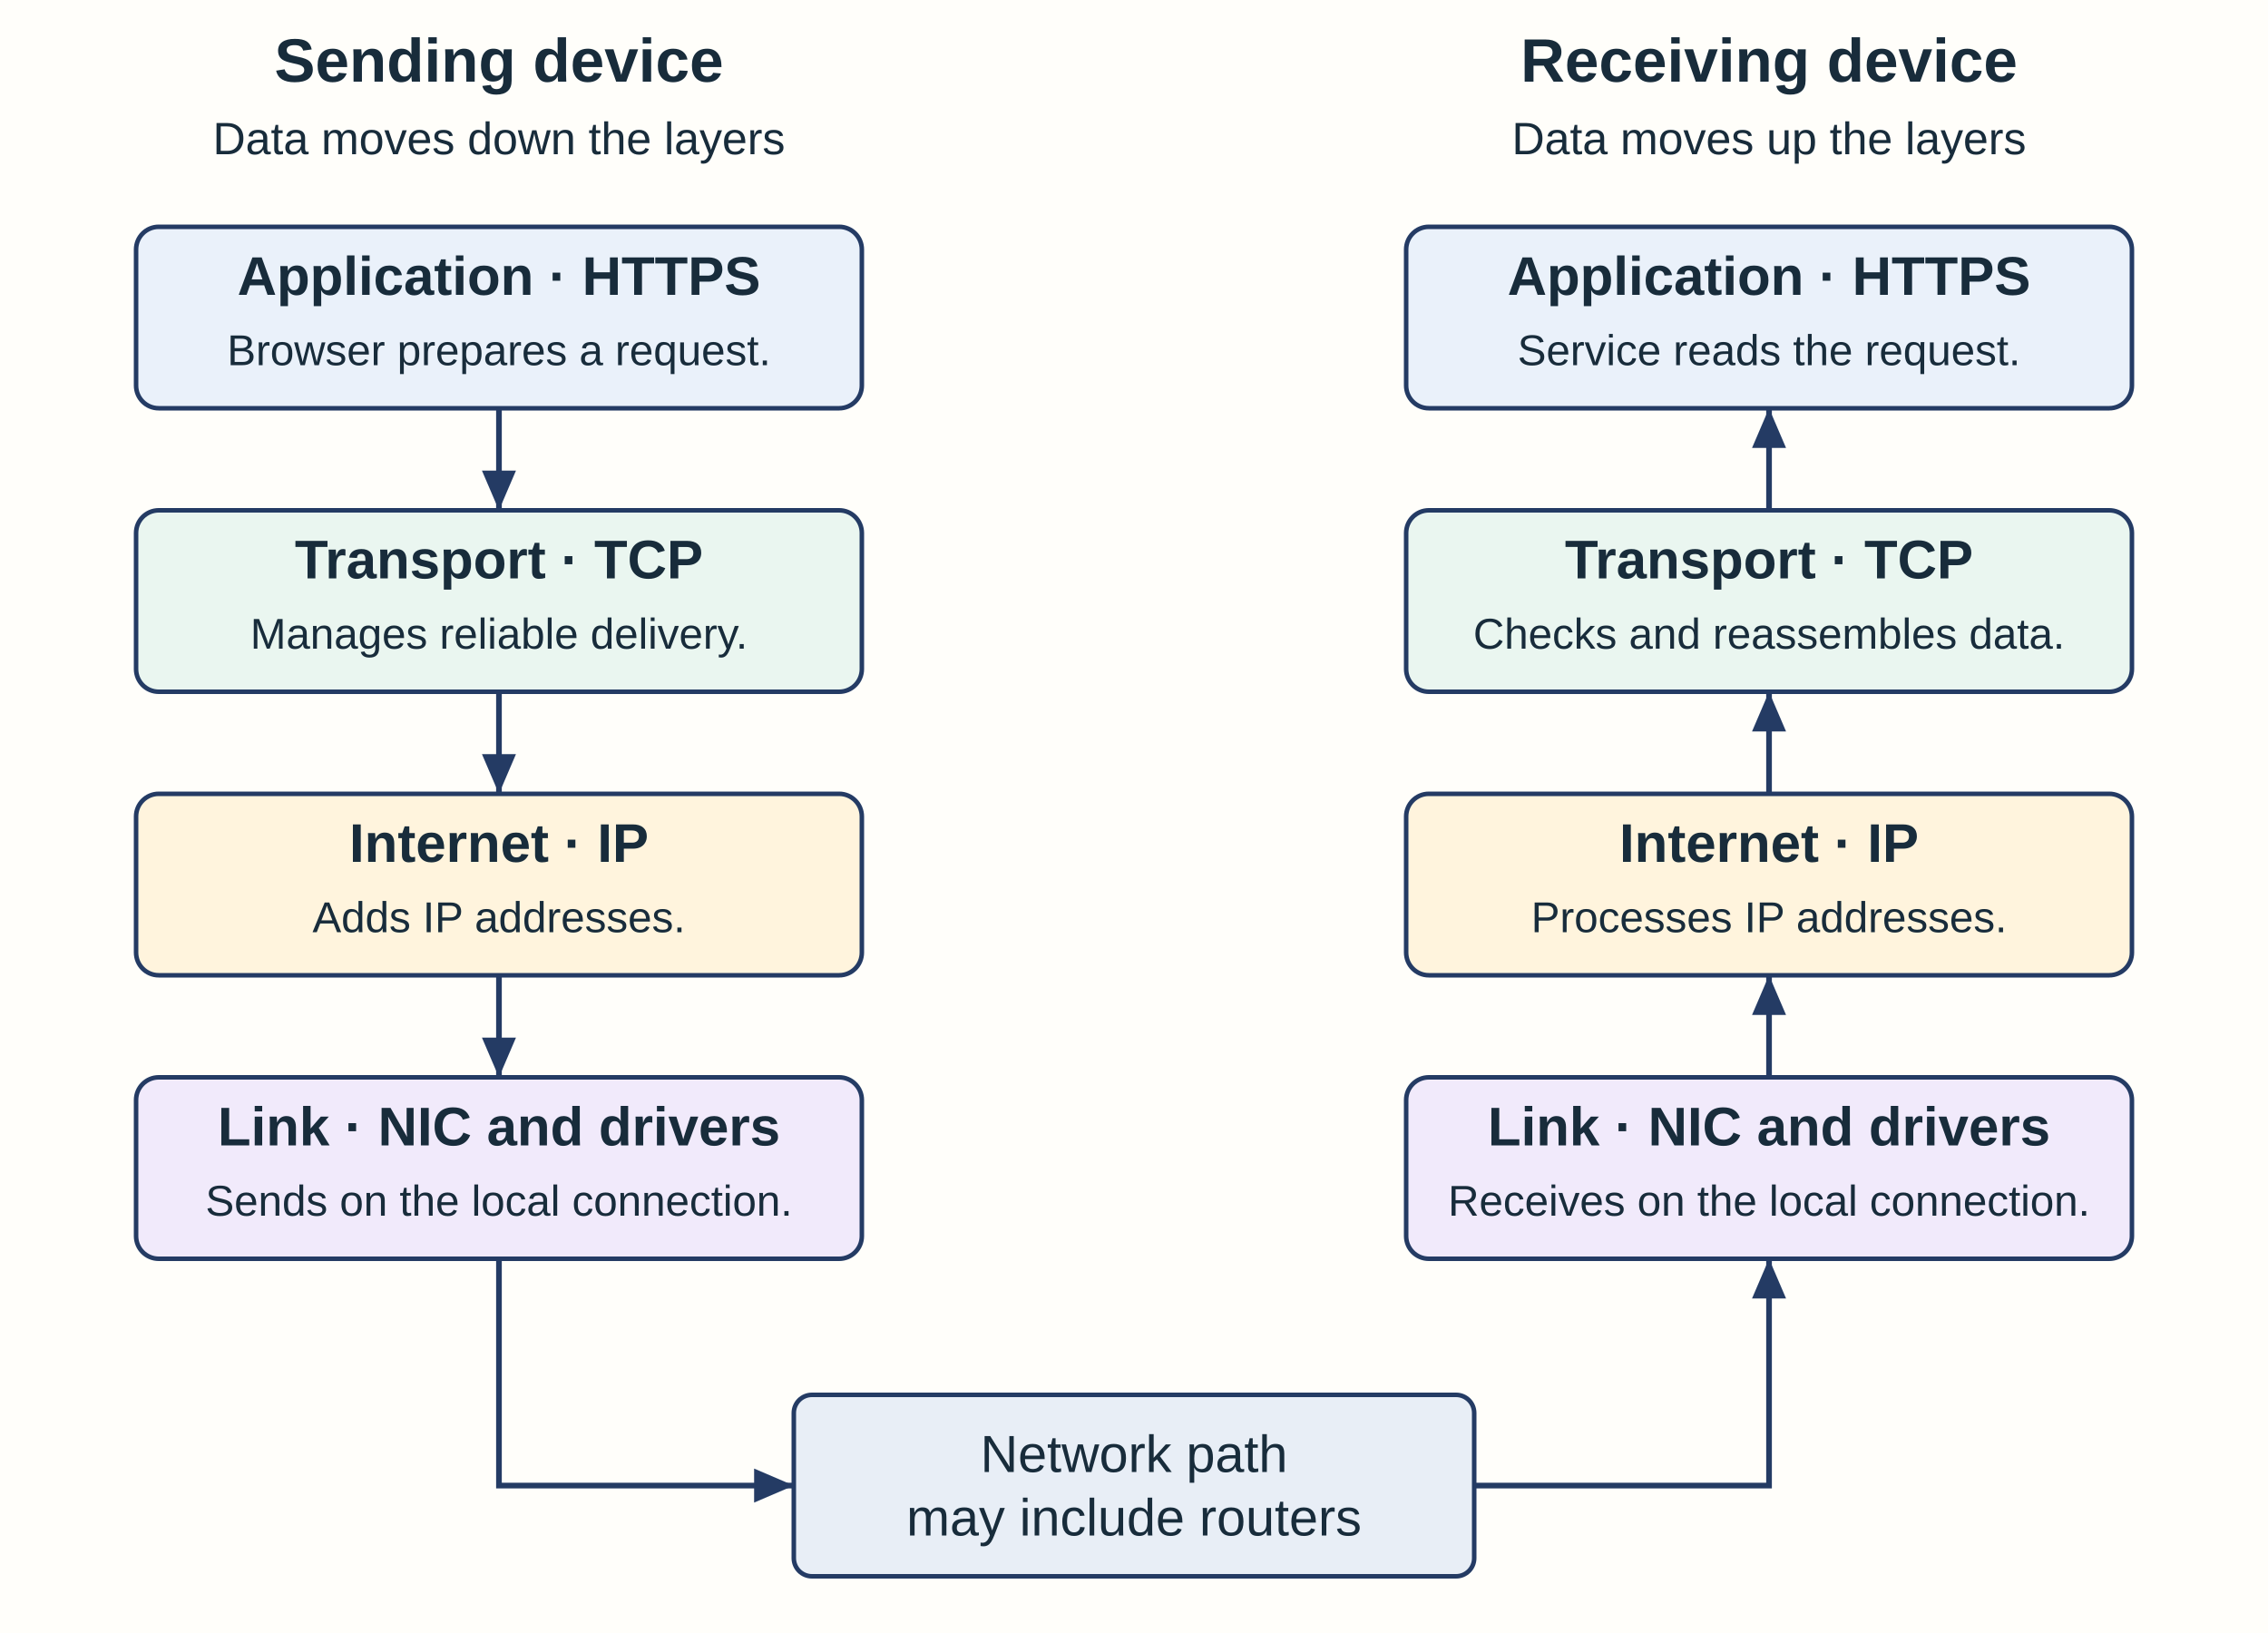
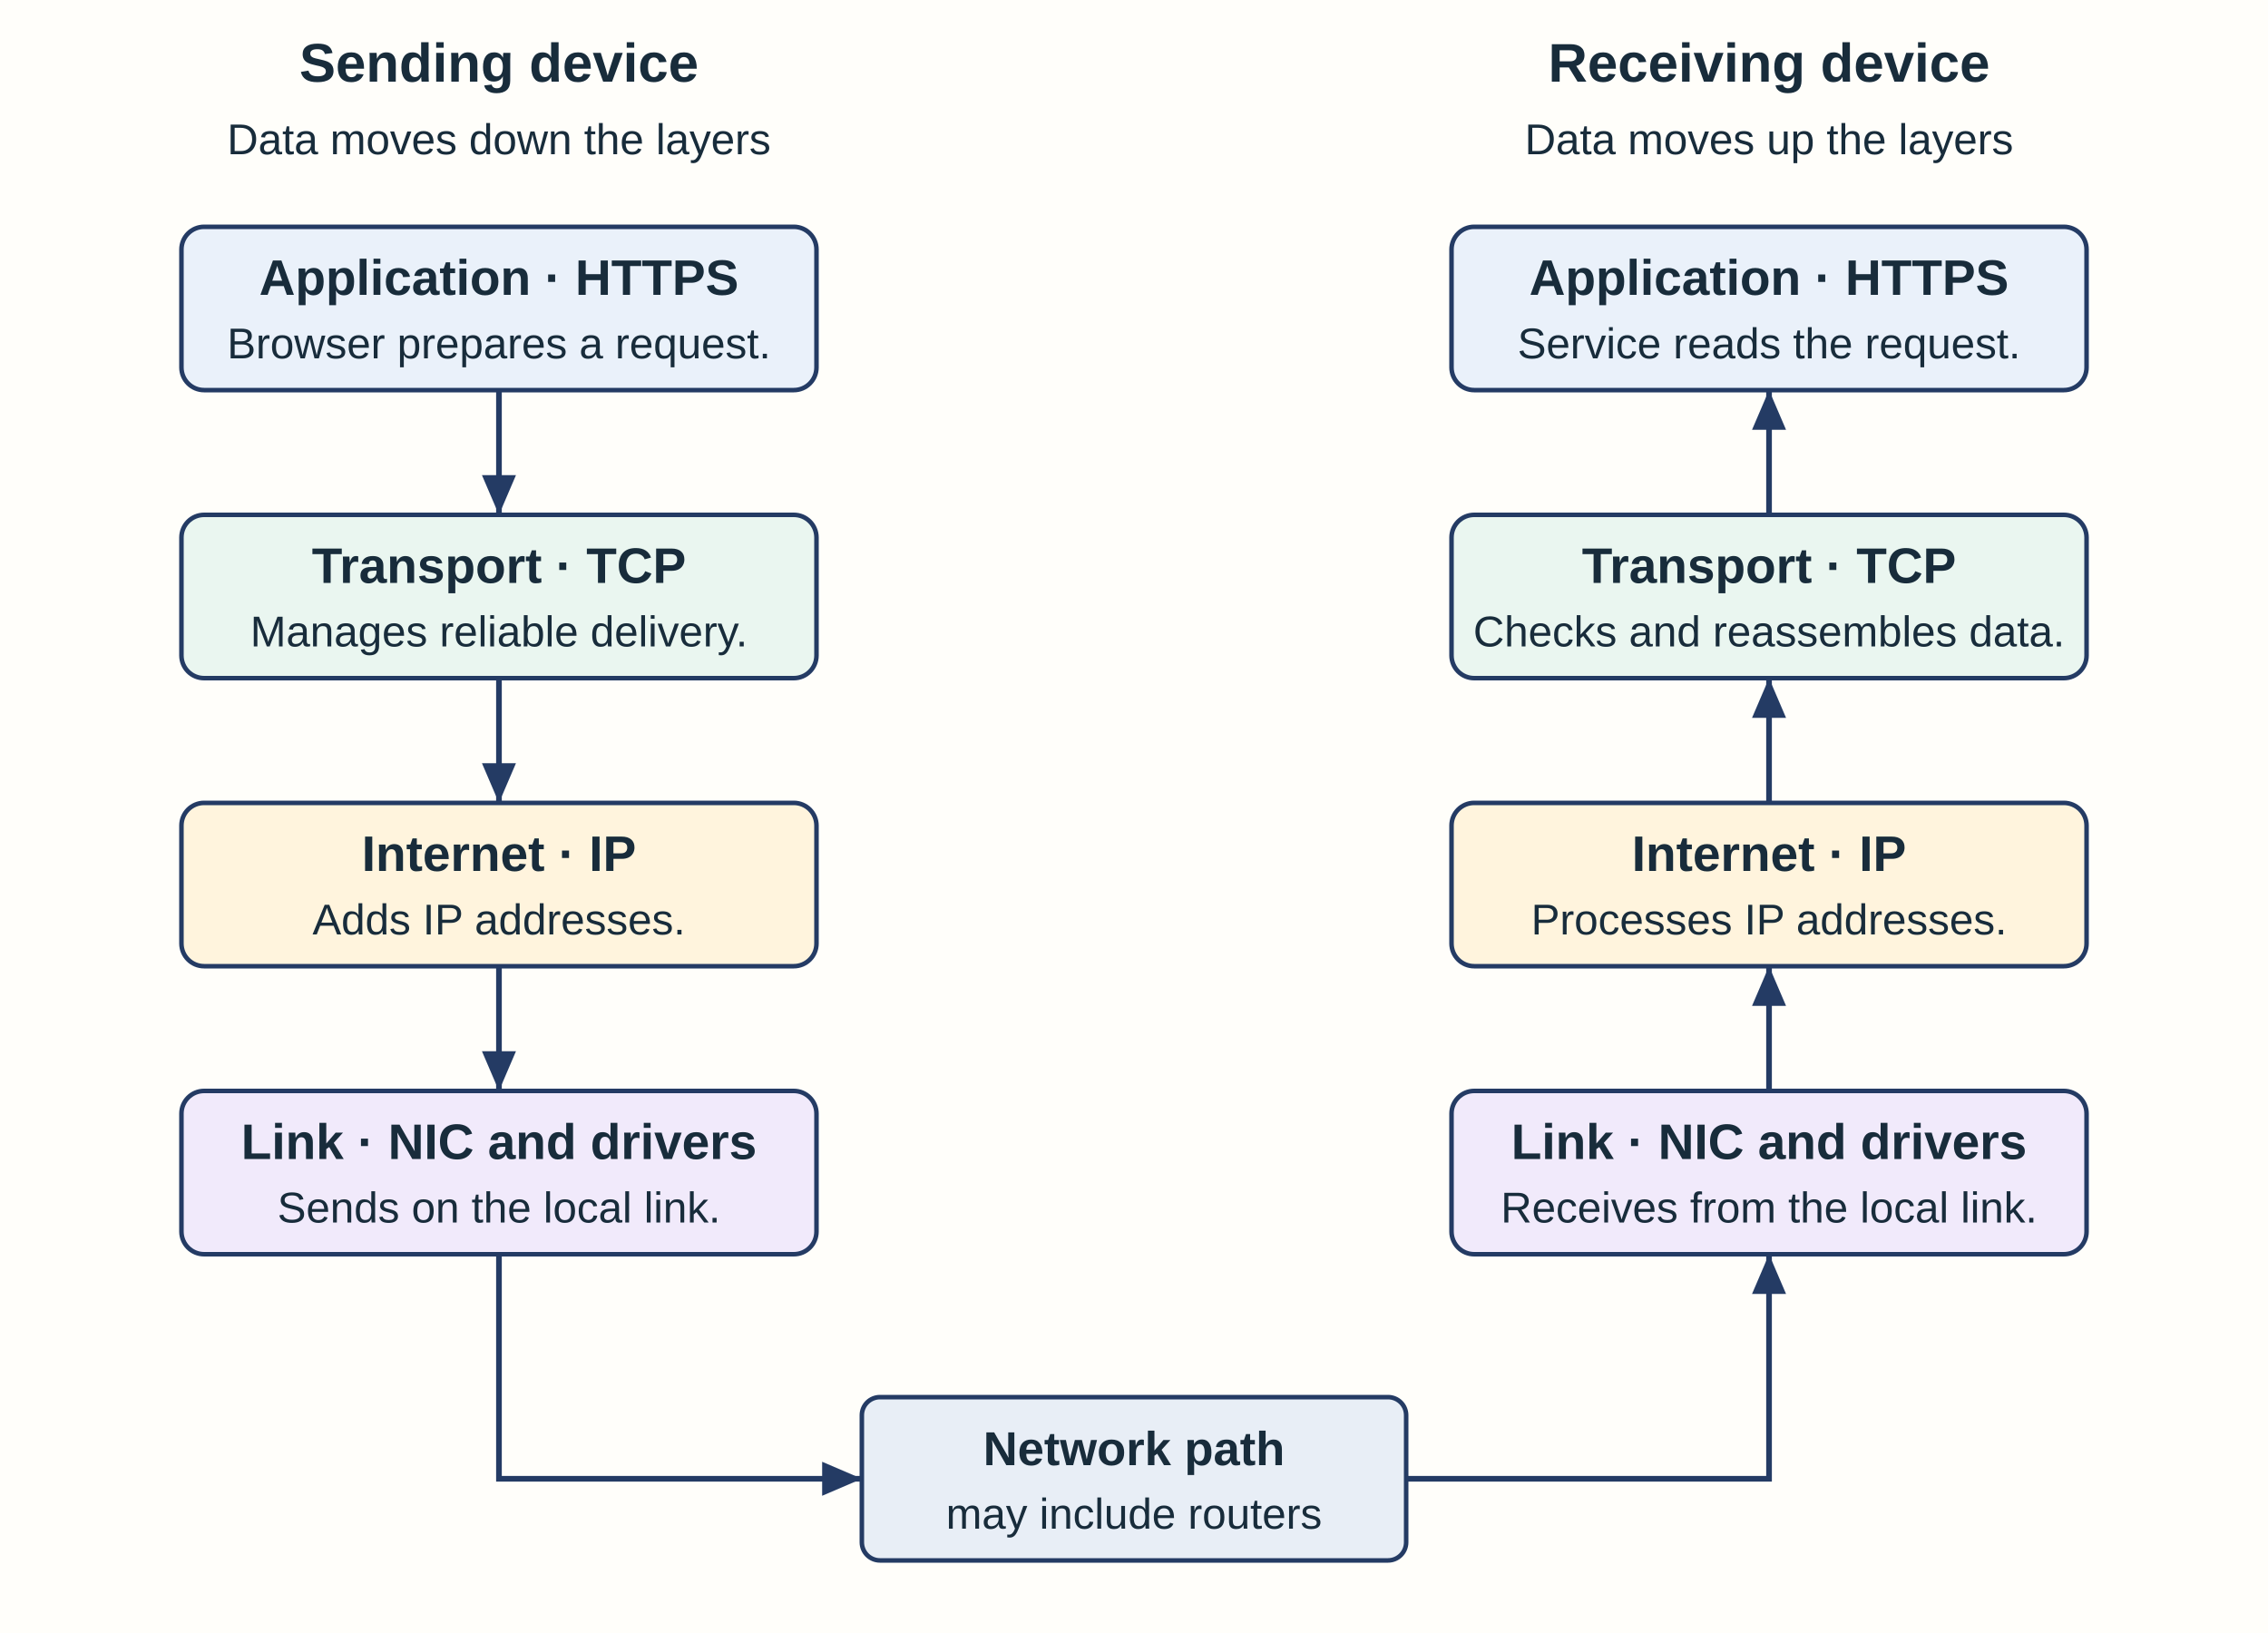
<svg xmlns="http://www.w3.org/2000/svg" viewBox="0 0 1000 720" role="img" aria-labelledby="title desc">
  <defs>
    <marker id="arrow" markerWidth="8" markerHeight="8" refX="7" refY="3" orient="auto" markerUnits="strokeWidth">
      <path d="M0 0L7 3L0 6Z" fill="#243b64" />
    </marker>
  </defs>
  <rect width="100%" height="100%" fill="#fffefa" />
  <g font-family="Segoe UI, Arial, sans-serif" fill="#182c3b">
-     <text x="220" y="36" text-anchor="middle" font-size="27" font-weight="700">Sending device</text>
-     <text x="780" y="36" text-anchor="middle" font-size="27" font-weight="700">Receiving device</text>
-     <text x="220" y="68" text-anchor="middle" font-size="20" font-weight="400">Data moves down the layers</text>
-     <text x="780" y="68" text-anchor="middle" font-size="20" font-weight="400">Data moves up the layers</text>
-     <rect x="60" y="100" width="320" height="80" rx="10" fill="#eaf1fa" stroke="#243b64" stroke-width="2" />
-     <text x="220" y="130" text-anchor="middle" font-size="24" font-weight="700">Application · HTTPS</text>
-     <text x="220" y="161" text-anchor="middle" font-size="19" font-weight="400">Browser prepares a request.</text>
-     <rect x="620" y="100" width="320" height="80" rx="10" fill="#eaf1fa" stroke="#243b64" stroke-width="2" />
-     <text x="780" y="130" text-anchor="middle" font-size="24" font-weight="700">Application · HTTPS</text>
-     <text x="780" y="161" text-anchor="middle" font-size="19" font-weight="400">Service reads the request.</text>
-     <path d="M220 180V225" fill="none" stroke="#243b64" stroke-width="2.5" marker-end="url(#arrow)" />
-     <path d="M780 225V180" fill="none" stroke="#243b64" stroke-width="2.5" marker-end="url(#arrow)" />
-     <rect x="60" y="225" width="320" height="80" rx="10" fill="#eaf6f0" stroke="#243b64" stroke-width="2" />
-     <text x="220" y="255" text-anchor="middle" font-size="24" font-weight="700">Transport · TCP</text>
-     <text x="220" y="286" text-anchor="middle" font-size="19" font-weight="400">Manages reliable delivery.</text>
-     <rect x="620" y="225" width="320" height="80" rx="10" fill="#eaf6f0" stroke="#243b64" stroke-width="2" />
-     <text x="780" y="255" text-anchor="middle" font-size="24" font-weight="700">Transport · TCP</text>
-     <text x="780" y="286" text-anchor="middle" font-size="19" font-weight="400">Checks and reassembles data.</text>
-     <path d="M220 305V350" fill="none" stroke="#243b64" stroke-width="2.5" marker-end="url(#arrow)" />
-     <path d="M780 350V305" fill="none" stroke="#243b64" stroke-width="2.5" marker-end="url(#arrow)" />
-     <rect x="60" y="350" width="320" height="80" rx="10" fill="#fff4dd" stroke="#243b64" stroke-width="2" />
-     <text x="220" y="380" text-anchor="middle" font-size="24" font-weight="700">Internet · IP</text>
-     <text x="220" y="411" text-anchor="middle" font-size="19" font-weight="400">Adds IP addresses.</text>
-     <rect x="620" y="350" width="320" height="80" rx="10" fill="#fff4dd" stroke="#243b64" stroke-width="2" />
-     <text x="780" y="380" text-anchor="middle" font-size="24" font-weight="700">Internet · IP</text>
-     <text x="780" y="411" text-anchor="middle" font-size="19" font-weight="400">Processes IP addresses.</text>
-     <path d="M220 430V475" fill="none" stroke="#243b64" stroke-width="2.5" marker-end="url(#arrow)" />
-     <path d="M780 475V430" fill="none" stroke="#243b64" stroke-width="2.5" marker-end="url(#arrow)" />
-     <rect x="60" y="475" width="320" height="80" rx="10" fill="#f1eafb" stroke="#243b64" stroke-width="2" />
-     <text x="220" y="505" text-anchor="middle" font-size="24" font-weight="700">Link · NIC and drivers</text>
-     <text x="220" y="536" text-anchor="middle" font-size="19" font-weight="400">Sends on the local connection.</text>
-     <rect x="620" y="475" width="320" height="80" rx="10" fill="#f1eafb" stroke="#243b64" stroke-width="2" />
-     <text x="780" y="505" text-anchor="middle" font-size="24" font-weight="700">Link · NIC and drivers</text>
-     <text x="780" y="536" text-anchor="middle" font-size="19" font-weight="400">Receives on the local connection.</text>
-     <path d="M220 555V655H350" fill="none" stroke="#243b64" stroke-width="2.5" marker-end="url(#arrow)" />
-     <path d="M650 655H780V555" fill="none" stroke="#243b64" stroke-width="2.5" marker-end="url(#arrow)" />
-     <rect x="350" y="615" width="300" height="80" rx="8" fill="#e8eef6" stroke="#243b64" stroke-width="2" />
-     <text x="500.0" y="649.0" text-anchor="middle" font-size="23" font-weight="400">Network path</text>
-     <text x="500.0" y="677.0" text-anchor="middle" font-size="23" font-weight="400">may include routers</text>
+     <text x="220" y="36" text-anchor="middle" font-size="24" font-weight="700">Sending device</text>
+     <text x="780" y="36" text-anchor="middle" font-size="24" font-weight="700">Receiving device</text>
+     <text x="220" y="68" text-anchor="middle" font-size="19" font-weight="400">Data moves down the layers</text>
+     <text x="780" y="68" text-anchor="middle" font-size="19" font-weight="400">Data moves up the layers</text>
+     <rect x="80" y="100" width="280" height="72" rx="10" fill="#eaf1fa" stroke="#243b64" stroke-width="2" />
+     <text x="220" y="130" text-anchor="middle" font-size="22" font-weight="700">Application · HTTPS</text>
+     <text x="220" y="158" text-anchor="middle" font-size="19" font-weight="400">Browser prepares a request.</text>
+     <rect x="640" y="100" width="280" height="72" rx="10" fill="#eaf1fa" stroke="#243b64" stroke-width="2" />
+     <text x="780" y="130" text-anchor="middle" font-size="22" font-weight="700">Application · HTTPS</text>
+     <text x="780" y="158" text-anchor="middle" font-size="19" font-weight="400">Service reads the request.</text>
+     <path d="M220 172V227" fill="none" stroke="#243b64" stroke-width="2.5" marker-end="url(#arrow)" />
+     <path d="M780 227V172" fill="none" stroke="#243b64" stroke-width="2.5" marker-end="url(#arrow)" />
+     <rect x="80" y="227" width="280" height="72" rx="10" fill="#eaf6f0" stroke="#243b64" stroke-width="2" />
+     <text x="220" y="257" text-anchor="middle" font-size="22" font-weight="700">Transport · TCP</text>
+     <text x="220" y="285" text-anchor="middle" font-size="19" font-weight="400">Manages reliable delivery.</text>
+     <rect x="640" y="227" width="280" height="72" rx="10" fill="#eaf6f0" stroke="#243b64" stroke-width="2" />
+     <text x="780" y="257" text-anchor="middle" font-size="22" font-weight="700">Transport · TCP</text>
+     <text x="780" y="285" text-anchor="middle" font-size="19" font-weight="400">Checks and reassembles data.</text>
+     <path d="M220 299V354" fill="none" stroke="#243b64" stroke-width="2.5" marker-end="url(#arrow)" />
+     <path d="M780 354V299" fill="none" stroke="#243b64" stroke-width="2.5" marker-end="url(#arrow)" />
+     <rect x="80" y="354" width="280" height="72" rx="10" fill="#fff4dd" stroke="#243b64" stroke-width="2" />
+     <text x="220" y="384" text-anchor="middle" font-size="22" font-weight="700">Internet · IP</text>
+     <text x="220" y="412" text-anchor="middle" font-size="19" font-weight="400">Adds IP addresses.</text>
+     <rect x="640" y="354" width="280" height="72" rx="10" fill="#fff4dd" stroke="#243b64" stroke-width="2" />
+     <text x="780" y="384" text-anchor="middle" font-size="22" font-weight="700">Internet · IP</text>
+     <text x="780" y="412" text-anchor="middle" font-size="19" font-weight="400">Processes IP addresses.</text>
+     <path d="M220 426V481" fill="none" stroke="#243b64" stroke-width="2.5" marker-end="url(#arrow)" />
+     <path d="M780 481V426" fill="none" stroke="#243b64" stroke-width="2.5" marker-end="url(#arrow)" />
+     <rect x="80" y="481" width="280" height="72" rx="10" fill="#f1eafb" stroke="#243b64" stroke-width="2" />
+     <text x="220" y="511" text-anchor="middle" font-size="22" font-weight="700">Link · NIC and drivers</text>
+     <text x="220" y="539" text-anchor="middle" font-size="19" font-weight="400">Sends on the local link.</text>
+     <rect x="640" y="481" width="280" height="72" rx="10" fill="#f1eafb" stroke="#243b64" stroke-width="2" />
+     <text x="780" y="511" text-anchor="middle" font-size="22" font-weight="700">Link · NIC and drivers</text>
+     <text x="780" y="539" text-anchor="middle" font-size="19" font-weight="400">Receives from the local link.</text>
+     <path d="M220 553V652H380" fill="none" stroke="#243b64" stroke-width="2.5" marker-end="url(#arrow)" />
+     <path d="M620 652H780V553" fill="none" stroke="#243b64" stroke-width="2.5" marker-end="url(#arrow)" />
+     <rect x="380" y="616" width="240" height="72" rx="8" fill="#e8eef6" stroke="#243b64" stroke-width="2" />
+     <text x="500" y="646" text-anchor="middle" font-size="21" font-weight="700">Network path</text>
+     <text x="500" y="674" text-anchor="middle" font-size="19" font-weight="400">may include routers</text>
  </g>
</svg>
